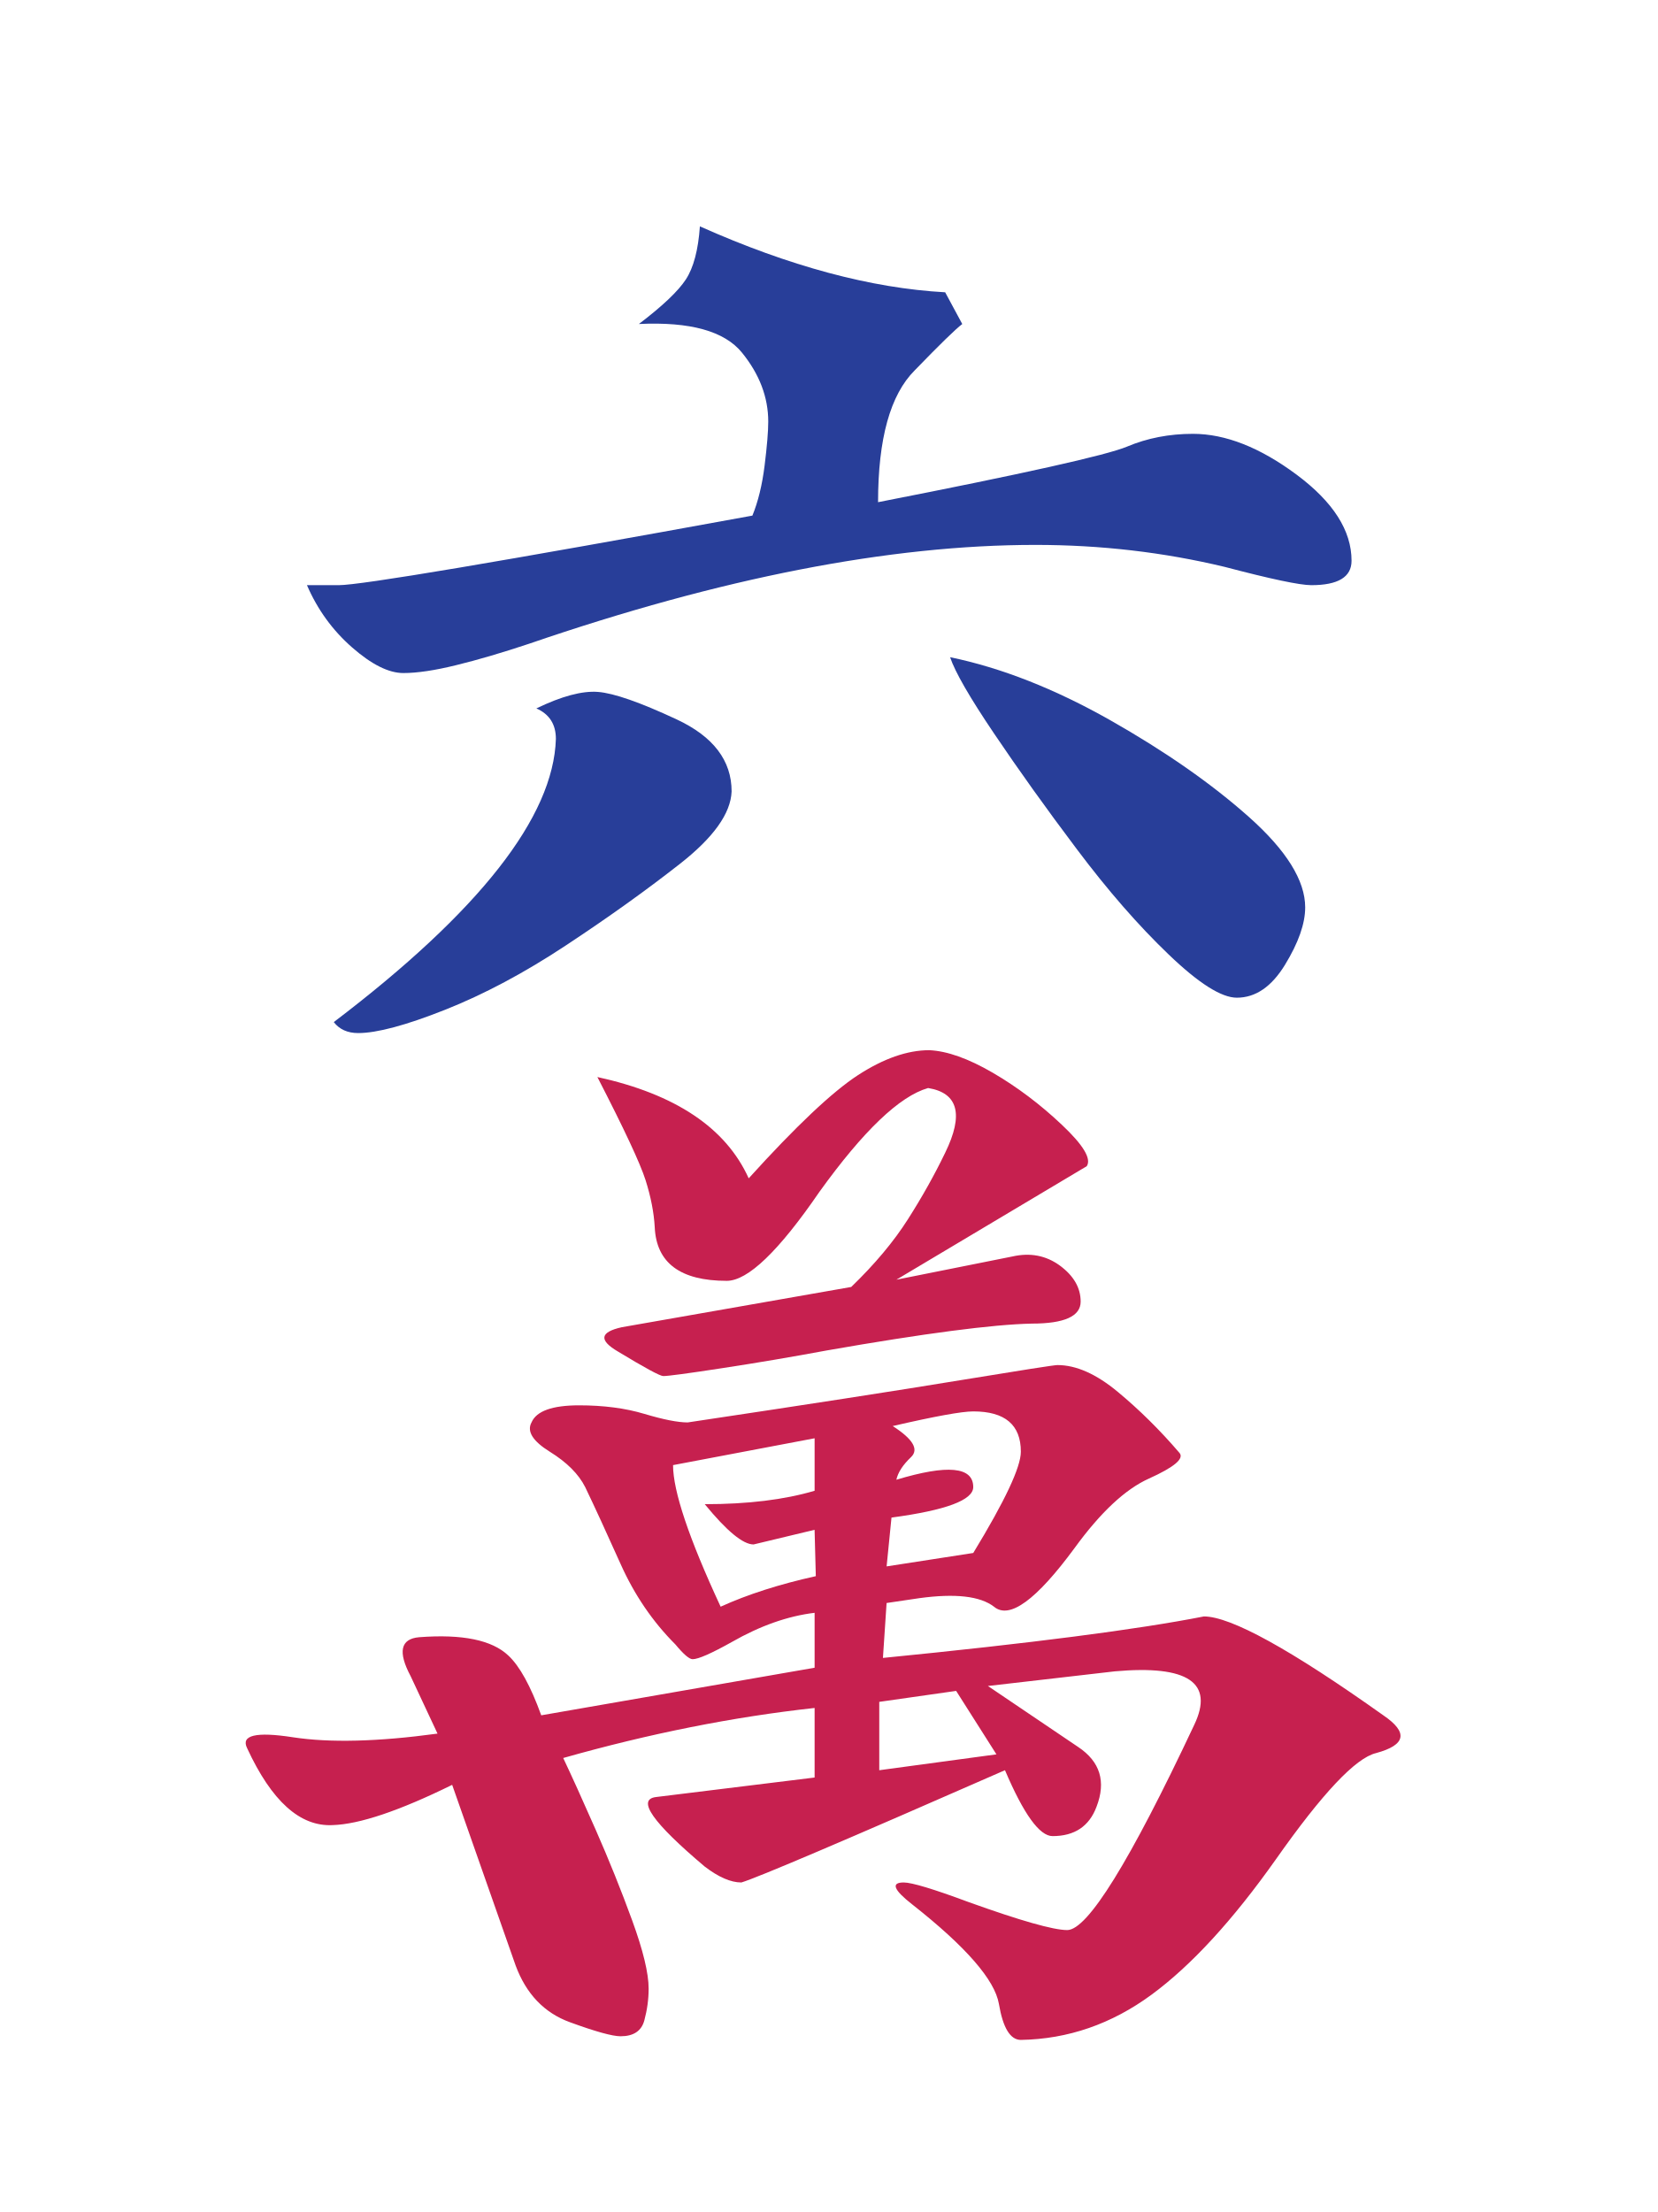
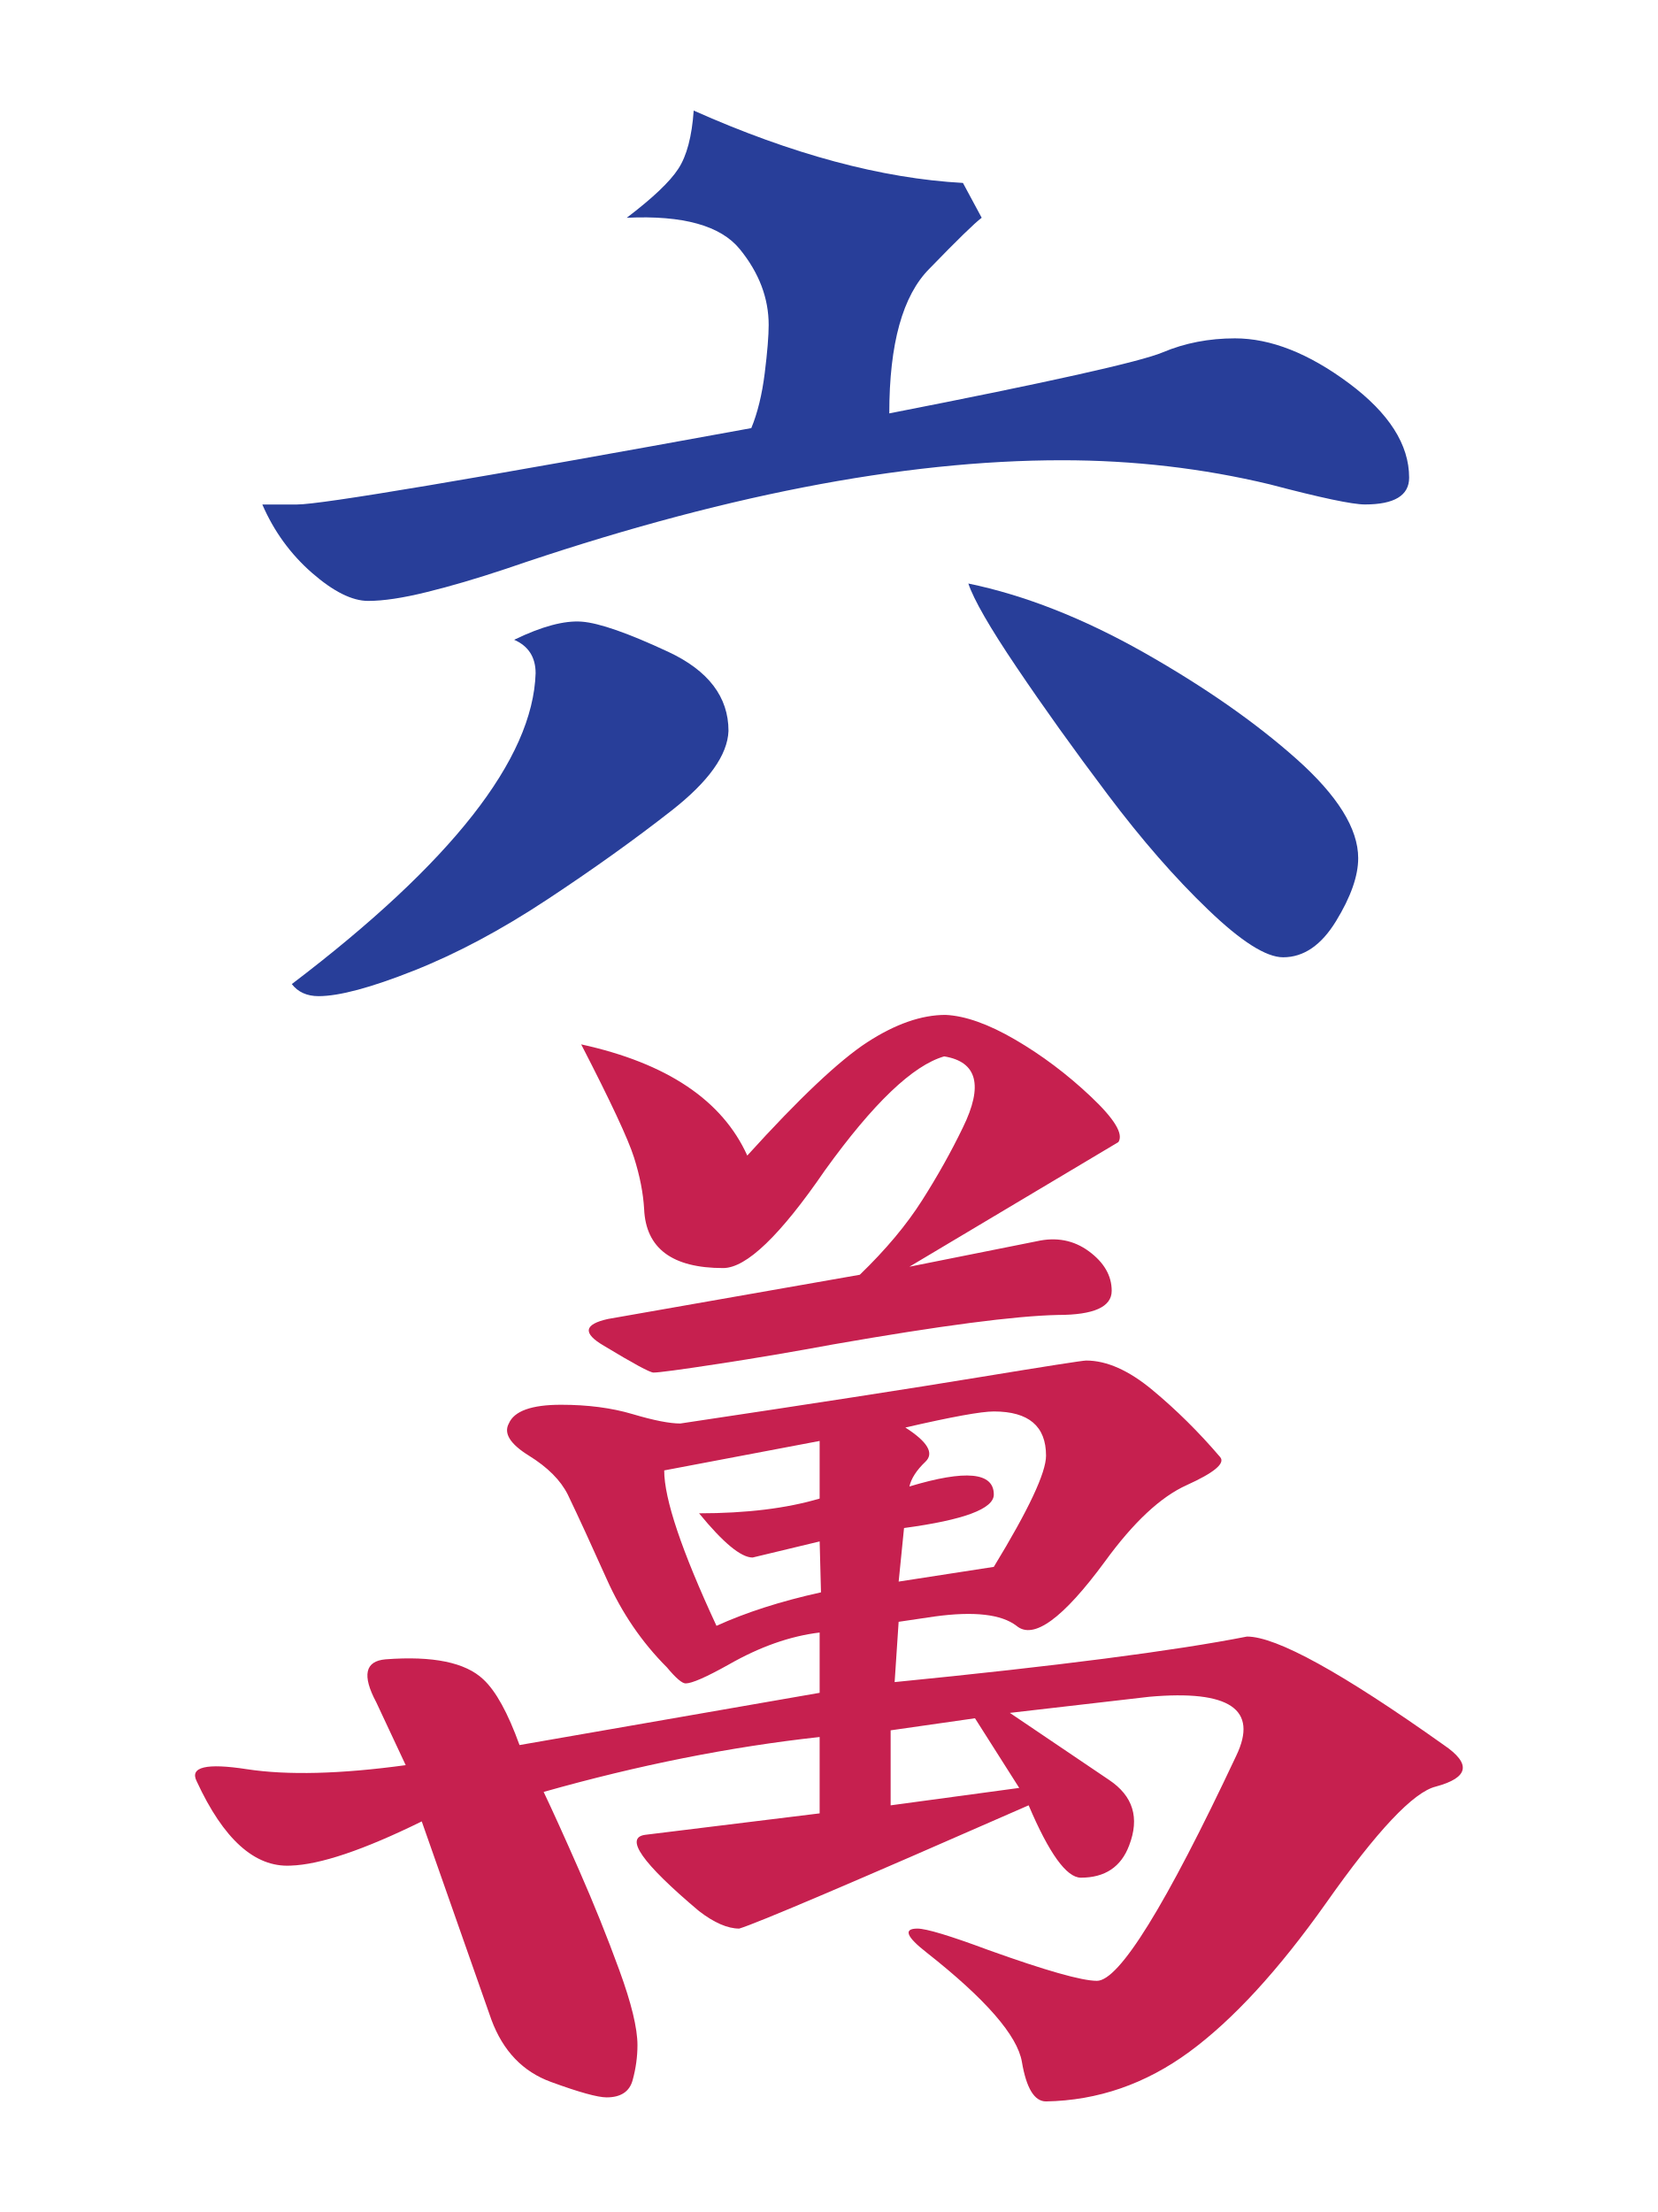
<svg xmlns="http://www.w3.org/2000/svg" version="1.1" id="Layer_1" x="0px" y="0px" width="66.334px" height="88.5px" viewBox="0 0 66.334 88.5" enable-background="new 0 0 66.334 88.5" xml:space="preserve">
  <g>
-     <g>
-       <path fill="#C6204F" d="M55.348,68.627c-3.711-2.637-6.104-3.955-7.178-3.955c-2.637,0.52-6.918,1.074-12.842,1.66l0.146-2.197    l1.318-0.195c1.432-0.195,2.424-0.082,2.979,0.342c0.617,0.52,1.691-0.262,3.223-2.344c1.041-1.432,2.033-2.359,2.979-2.783    c1.008-0.455,1.416-0.797,1.221-1.025c-0.781-0.912-1.604-1.725-2.467-2.441c-0.862-0.717-1.668-1.074-2.416-1.074    c-0.131,0-1.434,0.203-3.906,0.609c-2.475,0.408-6.104,0.969-10.889,1.686c-0.391,0-0.969-0.113-1.734-0.342    c-0.765-0.229-1.635-0.342-2.611-0.342c-1.074,0-1.709,0.229-1.904,0.684c-0.195,0.357,0.049,0.748,0.732,1.172    s1.154,0.895,1.416,1.416c0.391,0.814,0.861,1.84,1.416,3.076c0.553,1.236,1.285,2.311,2.197,3.223    c0.324,0.391,0.553,0.586,0.684,0.586c0.227,0,0.748-0.229,1.562-0.684c1.139-0.652,2.246-1.043,3.32-1.172v2.197    c-4.852,0.846-8.496,1.48-10.938,1.904c-0.424-1.172-0.863-1.971-1.318-2.393c-0.652-0.619-1.84-0.863-3.564-0.732    c-0.75,0.064-0.863,0.586-0.342,1.562l1.074,2.295c-2.377,0.324-4.306,0.373-5.787,0.146c-1.48-0.229-2.092-0.082-1.83,0.439    c0.977,2.115,2.115,3.141,3.418,3.076c1.074-0.033,2.668-0.57,4.785-1.611l2.539,7.227c0.422,1.139,1.146,1.896,2.172,2.27    c1.025,0.375,1.701,0.562,2.027,0.562c0.52,0,0.838-0.213,0.951-0.635c0.114-0.424,0.172-0.848,0.172-1.27    c0-0.619-0.221-1.531-0.66-2.734c-0.439-1.205-0.928-2.418-1.465-3.639s-0.969-2.172-1.293-2.855    c3.449-0.977,6.803-1.645,10.059-2.002v2.783l-6.348,0.781c-0.781,0.098-0.131,1.025,1.953,2.783    c0.553,0.422,1.041,0.635,1.465,0.635c0.65-0.195,4.166-1.693,10.547-4.492c0.748,1.758,1.383,2.637,1.904,2.637    c0.879,0,1.465-0.391,1.758-1.172c0.391-1.01,0.146-1.807-0.732-2.393l-3.613-2.441l5.078-0.586    c2.93-0.262,3.986,0.455,3.174,2.148c-2.572,5.469-4.266,8.203-5.078,8.203c-0.555,0-1.873-0.375-3.955-1.123    c-1.4-0.521-2.264-0.781-2.588-0.781c-0.521,0-0.408,0.293,0.342,0.879c2.148,1.691,3.303,3.02,3.467,3.979    c0.162,0.961,0.455,1.441,0.879,1.441c1.887-0.033,3.629-0.635,5.225-1.807c1.594-1.172,3.254-2.979,4.98-5.42    c1.855-2.637,3.189-4.053,4.004-4.248C56.258,69.815,56.355,69.311,55.348,68.627z M35.67,60.717    c2.18-0.293,3.271-0.699,3.271-1.221c0-0.814-1.025-0.912-3.076-0.293c0.064-0.293,0.26-0.594,0.586-0.904    c0.324-0.309,0.08-0.723-0.732-1.244c1.691-0.391,2.766-0.586,3.223-0.586c1.27,0,1.904,0.537,1.904,1.611    c0,0.619-0.635,1.969-1.904,4.053l-3.467,0.537L35.67,60.717z M28.834,64.282c-1.27-2.734-1.904-4.623-1.904-5.664l5.664-1.074    v2.1c-1.205,0.357-2.67,0.537-4.395,0.537c0.879,1.074,1.529,1.611,1.953,1.611l2.441-0.586l0.049,1.855    C31.178,63.385,29.908,63.793,28.834,64.282z M39.869,70.19l-4.688,0.635V68.09l3.076-0.439L39.869,70.19z" />
-       <path fill="#283E99" d="M49.488,39.917c0.748,0,1.391-0.439,1.928-1.318s0.807-1.645,0.807-2.295c0-1.074-0.75-2.279-2.246-3.613    c-1.498-1.334-3.354-2.629-5.566-3.883c-2.215-1.252-4.346-2.09-6.396-2.514c0.195,0.586,0.781,1.604,1.758,3.051    c0.977,1.449,2.082,2.996,3.32,4.639c1.236,1.645,2.457,3.045,3.662,4.199C47.957,39.338,48.869,39.917,49.488,39.917z" />
-       <path fill="#283E99" d="M14.088,25.903c0.781,0.684,1.465,1.025,2.051,1.025c0.553,0,1.261-0.105,2.123-0.318    c0.863-0.211,1.832-0.496,2.906-0.854c7.682-2.637,14.436-3.955,20.264-3.955c2.604,0,5.127,0.293,7.568,0.879    c1.855,0.488,3.01,0.732,3.467,0.732c1.074,0,1.611-0.326,1.611-0.977c0-1.205-0.732-2.352-2.197-3.443    c-1.465-1.09-2.85-1.635-4.15-1.635c-0.945,0-1.824,0.17-2.637,0.512c-0.814,0.342-4.135,1.084-9.961,2.223    c0-2.539,0.488-4.297,1.465-5.273c1.008-1.041,1.643-1.66,1.904-1.855l-0.684-1.27c-2.963-0.162-6.234-1.041-9.814-2.637    c-0.066,0.943-0.253,1.652-0.562,2.123c-0.309,0.473-0.936,1.066-1.879,1.783c2.051-0.098,3.426,0.285,4.125,1.146    c0.7,0.863,1.051,1.783,1.051,2.76c0,0.391-0.049,0.977-0.146,1.758s-0.262,1.449-0.488,2.002    c-10.156,1.855-15.674,2.783-16.553,2.783h-1.27C12.703,24.389,13.307,25.219,14.088,25.903z" />
-       <path fill="#C6204F" d="M42.48,44.995c-0.862-0.814-1.781-1.506-2.758-2.076c-0.977-0.568-1.824-0.869-2.539-0.902    c-0.879,0-1.832,0.334-2.857,1c-1.025,0.668-2.482,2.043-4.369,4.127c-0.912-2.018-2.93-3.369-6.055-4.053    c1.074,2.084,1.717,3.459,1.928,4.125c0.212,0.668,0.334,1.295,0.367,1.881c0.064,1.432,1.025,2.148,2.881,2.148    c0.846,0,2.082-1.188,3.711-3.564c1.758-2.441,3.205-3.824,4.346-4.15c1.203,0.195,1.432,1.059,0.684,2.588    c-0.424,0.879-0.92,1.766-1.49,2.66c-0.569,0.896-1.326,1.799-2.27,2.711l-9.18,1.611c-0.879,0.195-0.928,0.521-0.146,0.977    c1.074,0.65,1.676,0.977,1.807,0.977c0.195,0,0.984-0.105,2.367-0.318c1.384-0.211,2.775-0.447,4.176-0.707    c3.906-0.684,6.641-1.041,8.203-1.074c1.301,0,1.953-0.293,1.953-0.879c0-0.553-0.277-1.033-0.83-1.441    c-0.555-0.406-1.189-0.527-1.904-0.365l-4.639,0.928l7.617-4.541C43.678,46.362,43.344,45.809,42.48,44.995z" />
-       <path fill="#283E99" d="M13.355,40.893c0.227,0.293,0.553,0.439,0.977,0.439c0.748,0,1.904-0.309,3.467-0.928    s3.182-1.48,4.857-2.588c1.677-1.107,3.19-2.189,4.541-3.248c1.352-1.057,2.043-2.025,2.076-2.904    c0-1.236-0.732-2.197-2.197-2.881s-2.516-1.051-3.15-1.1s-1.457,0.172-2.465,0.66c0.52,0.229,0.781,0.635,0.781,1.221    C22.145,32.69,19.182,36.465,13.355,40.893z" />
-     </g>
+     <path fill="#C6204F" d="M57.773,69.818c-4.074-2.894-6.699-4.341-7.879-4.341c-2.895,0.57-7.596,1.179-14.098,1.822l0.16-2.412   l1.447-0.214c1.572-0.214,2.662-0.09,3.27,0.375c0.678,0.57,1.857-0.287,3.537-2.573c1.143-1.572,2.234-2.59,3.271-3.056   c1.105-0.5,1.555-0.875,1.338-1.125c-0.855-1.001-1.76-1.894-2.707-2.68c-0.947-0.788-1.832-1.18-2.652-1.18   c-0.143,0-1.574,0.224-4.287,0.669c-2.715,0.448-6.701,1.063-11.953,1.85c-0.43,0-1.064-0.125-1.906-0.375   c-0.838-0.25-1.793-0.375-2.865-0.375c-1.18,0-1.877,0.25-2.09,0.75c-0.215,0.393,0.053,0.821,0.805,1.287   c0.75,0.465,1.266,0.982,1.553,1.554c0.43,0.894,0.947,2.02,1.555,3.377c0.605,1.357,1.41,2.536,2.412,3.538   c0.357,0.428,0.607,0.643,0.75,0.643c0.25,0,0.822-0.251,1.715-0.75c1.252-0.716,2.467-1.145,3.646-1.286v2.412   c-5.326,0.928-9.328,1.625-12.008,2.09c-0.465-1.287-0.947-2.163-1.447-2.626c-0.715-0.68-2.02-0.948-3.912-0.804   c-0.824,0.07-0.947,0.643-0.375,1.715l1.18,2.519c-2.609,0.356-4.729,0.41-6.354,0.162c-1.625-0.251-2.297-0.091-2.01,0.481   c1.072,2.322,2.322,3.448,3.752,3.377c1.18-0.036,2.93-0.626,5.254-1.769l2.787,7.934c0.463,1.249,1.26,2.082,2.385,2.49   c1.125,0.412,1.867,0.617,2.225,0.617c0.57,0,0.92-0.232,1.043-0.696c0.127-0.466,0.191-0.931,0.191-1.394   c0-0.68-0.244-1.682-0.727-3.002c-0.482-1.322-1.018-2.654-1.607-3.994s-1.062-2.385-1.42-3.135   c3.787-1.072,7.469-1.805,11.043-2.197v3.055l-6.969,0.857c-0.857,0.107-0.145,1.126,2.145,3.055   c0.605,0.465,1.143,0.698,1.607,0.698c0.713-0.214,4.574-1.858,11.58-4.932c0.82,1.93,1.518,2.895,2.09,2.895   c0.963,0,1.607-0.429,1.93-1.286c0.428-1.109,0.16-1.983-0.805-2.627l-3.967-2.68l5.574-0.644c3.217-0.287,4.377,0.5,3.484,2.359   c-2.824,6.003-4.684,9.005-5.574,9.005c-0.609,0-2.057-0.412-4.342-1.232c-1.539-0.573-2.486-0.858-2.84-0.858   c-0.572,0-0.451,0.321,0.375,0.964c2.357,1.857,3.625,3.315,3.805,4.368c0.178,1.055,0.5,1.583,0.965,1.583   c2.072-0.037,3.982-0.697,5.736-1.984c1.748-1.285,3.57-3.27,5.467-5.949c2.037-2.895,3.502-4.449,4.395-4.664   C58.773,71.122,58.879,70.569,57.773,69.818z M36.172,61.135c2.393-0.322,3.592-0.768,3.592-1.34c0-0.894-1.127-1.001-3.377-0.322   c0.072-0.321,0.285-0.652,0.643-0.993c0.355-0.339,0.088-0.794-0.805-1.366c1.857-0.428,3.037-0.643,3.539-0.643   c1.395,0,2.09,0.589,2.09,1.769c0,0.679-0.695,2.161-2.09,4.449l-3.807,0.589L36.172,61.135z M28.668,65.048   c-1.395-3.002-2.092-5.075-2.092-6.218l6.219-1.179v2.305c-1.322,0.393-2.932,0.59-4.824,0.59c0.965,1.179,1.678,1.769,2.143,1.769   l2.682-0.644l0.053,2.037C31.24,64.063,29.846,64.512,28.668,65.048z M40.781,71.533l-5.145,0.697v-3.001l3.375-0.483   L40.781,71.533z" />
+     <path fill="#283E99" d="M51.34,38.3c0.822,0,1.527-0.482,2.117-1.447c0.59-0.964,0.887-1.805,0.887-2.519   c0-1.179-0.824-2.502-2.467-3.966c-1.645-1.464-3.682-2.886-6.111-4.263c-2.432-1.374-4.771-2.294-7.021-2.759   c0.215,0.643,0.857,1.76,1.93,3.349c1.072,1.591,2.287,3.29,3.645,5.093c1.357,1.805,2.699,3.343,4.021,4.609   C49.66,37.666,50.66,38.3,51.34,38.3z" />
+     <path fill="#283E99" d="M12.479,22.917c0.859,0.75,1.609,1.125,2.252,1.125c0.607,0,1.385-0.116,2.33-0.35   c0.949-0.231,2.012-0.544,3.191-0.937c8.434-2.894,15.848-4.341,22.246-4.341c2.855,0,5.627,0.321,8.307,0.964   c2.037,0.537,3.305,0.805,3.807,0.805c1.178,0,1.77-0.358,1.77-1.072c0-1.323-0.805-2.582-2.412-3.78   c-1.609-1.196-3.129-1.794-4.557-1.794c-1.037,0-2.004,0.186-2.895,0.562c-0.895,0.375-4.539,1.19-10.936,2.44   c0-2.788,0.535-4.717,1.607-5.79c1.107-1.143,1.805-1.823,2.09-2.037l-0.75-1.393c-3.25-0.178-6.842-1.144-10.773-2.895   c-0.072,1.036-0.277,1.814-0.617,2.331c-0.338,0.52-1.027,1.171-2.062,1.958c2.25-0.107,3.76,0.313,4.527,1.259   c0.77,0.947,1.152,1.958,1.152,3.029c0,0.429-0.051,1.073-0.158,1.93s-0.287,1.591-0.537,2.197   c-11.15,2.037-17.205,3.056-18.172,3.056h-1.393C10.959,21.254,11.621,22.166,12.479,22.917z" />
+     <path fill="#C6204F" d="M43.648,43.875c-0.947-0.895-1.955-1.653-3.029-2.28c-1.07-0.624-2.002-0.954-2.787-0.99   c-0.965,0-2.01,0.366-3.137,1.097c-1.123,0.734-2.723,2.244-4.795,4.531c-1.002-2.214-3.217-3.699-6.646-4.449   c1.18,2.288,1.885,3.797,2.115,4.528c0.232,0.733,0.367,1.421,0.404,2.065c0.07,1.571,1.125,2.357,3.162,2.357   c0.928,0,2.285-1.303,4.074-3.913c1.93-2.68,3.518-4.198,4.77-4.556c1.32,0.214,1.572,1.162,0.75,2.841   c-0.465,0.964-1.01,1.938-1.635,2.92c-0.625,0.984-1.455,1.975-2.492,2.976l-10.076,1.769c-0.967,0.214-1.02,0.572-0.162,1.072   c1.18,0.713,1.84,1.072,1.984,1.072c0.215,0,1.08-0.116,2.6-0.349c1.518-0.232,3.045-0.492,4.584-0.777   c4.287-0.75,7.287-1.143,9.004-1.179c1.428,0,2.145-0.321,2.145-0.965c0-0.606-0.305-1.134-0.912-1.582   c-0.607-0.446-1.305-0.579-2.09-0.401l-5.092,1.018l8.361-4.985C44.963,45.376,44.596,44.769,43.648,43.875z" />
+     <path fill="#283E99" d="M11.676,39.372c0.248,0.321,0.607,0.483,1.072,0.483c0.82,0,2.092-0.339,3.805-1.019   c1.715-0.679,3.492-1.625,5.332-2.841c1.842-1.215,3.502-2.403,4.986-3.565c1.482-1.16,2.242-2.224,2.277-3.188   c0-1.357-0.803-2.412-2.41-3.163c-1.609-0.75-2.762-1.153-3.459-1.207c-0.697-0.053-1.6,0.188-2.707,0.725   c0.572,0.25,0.859,0.696,0.859,1.34C21.322,30.367,18.072,34.512,11.676,39.372z" />
  </g>
</svg>
